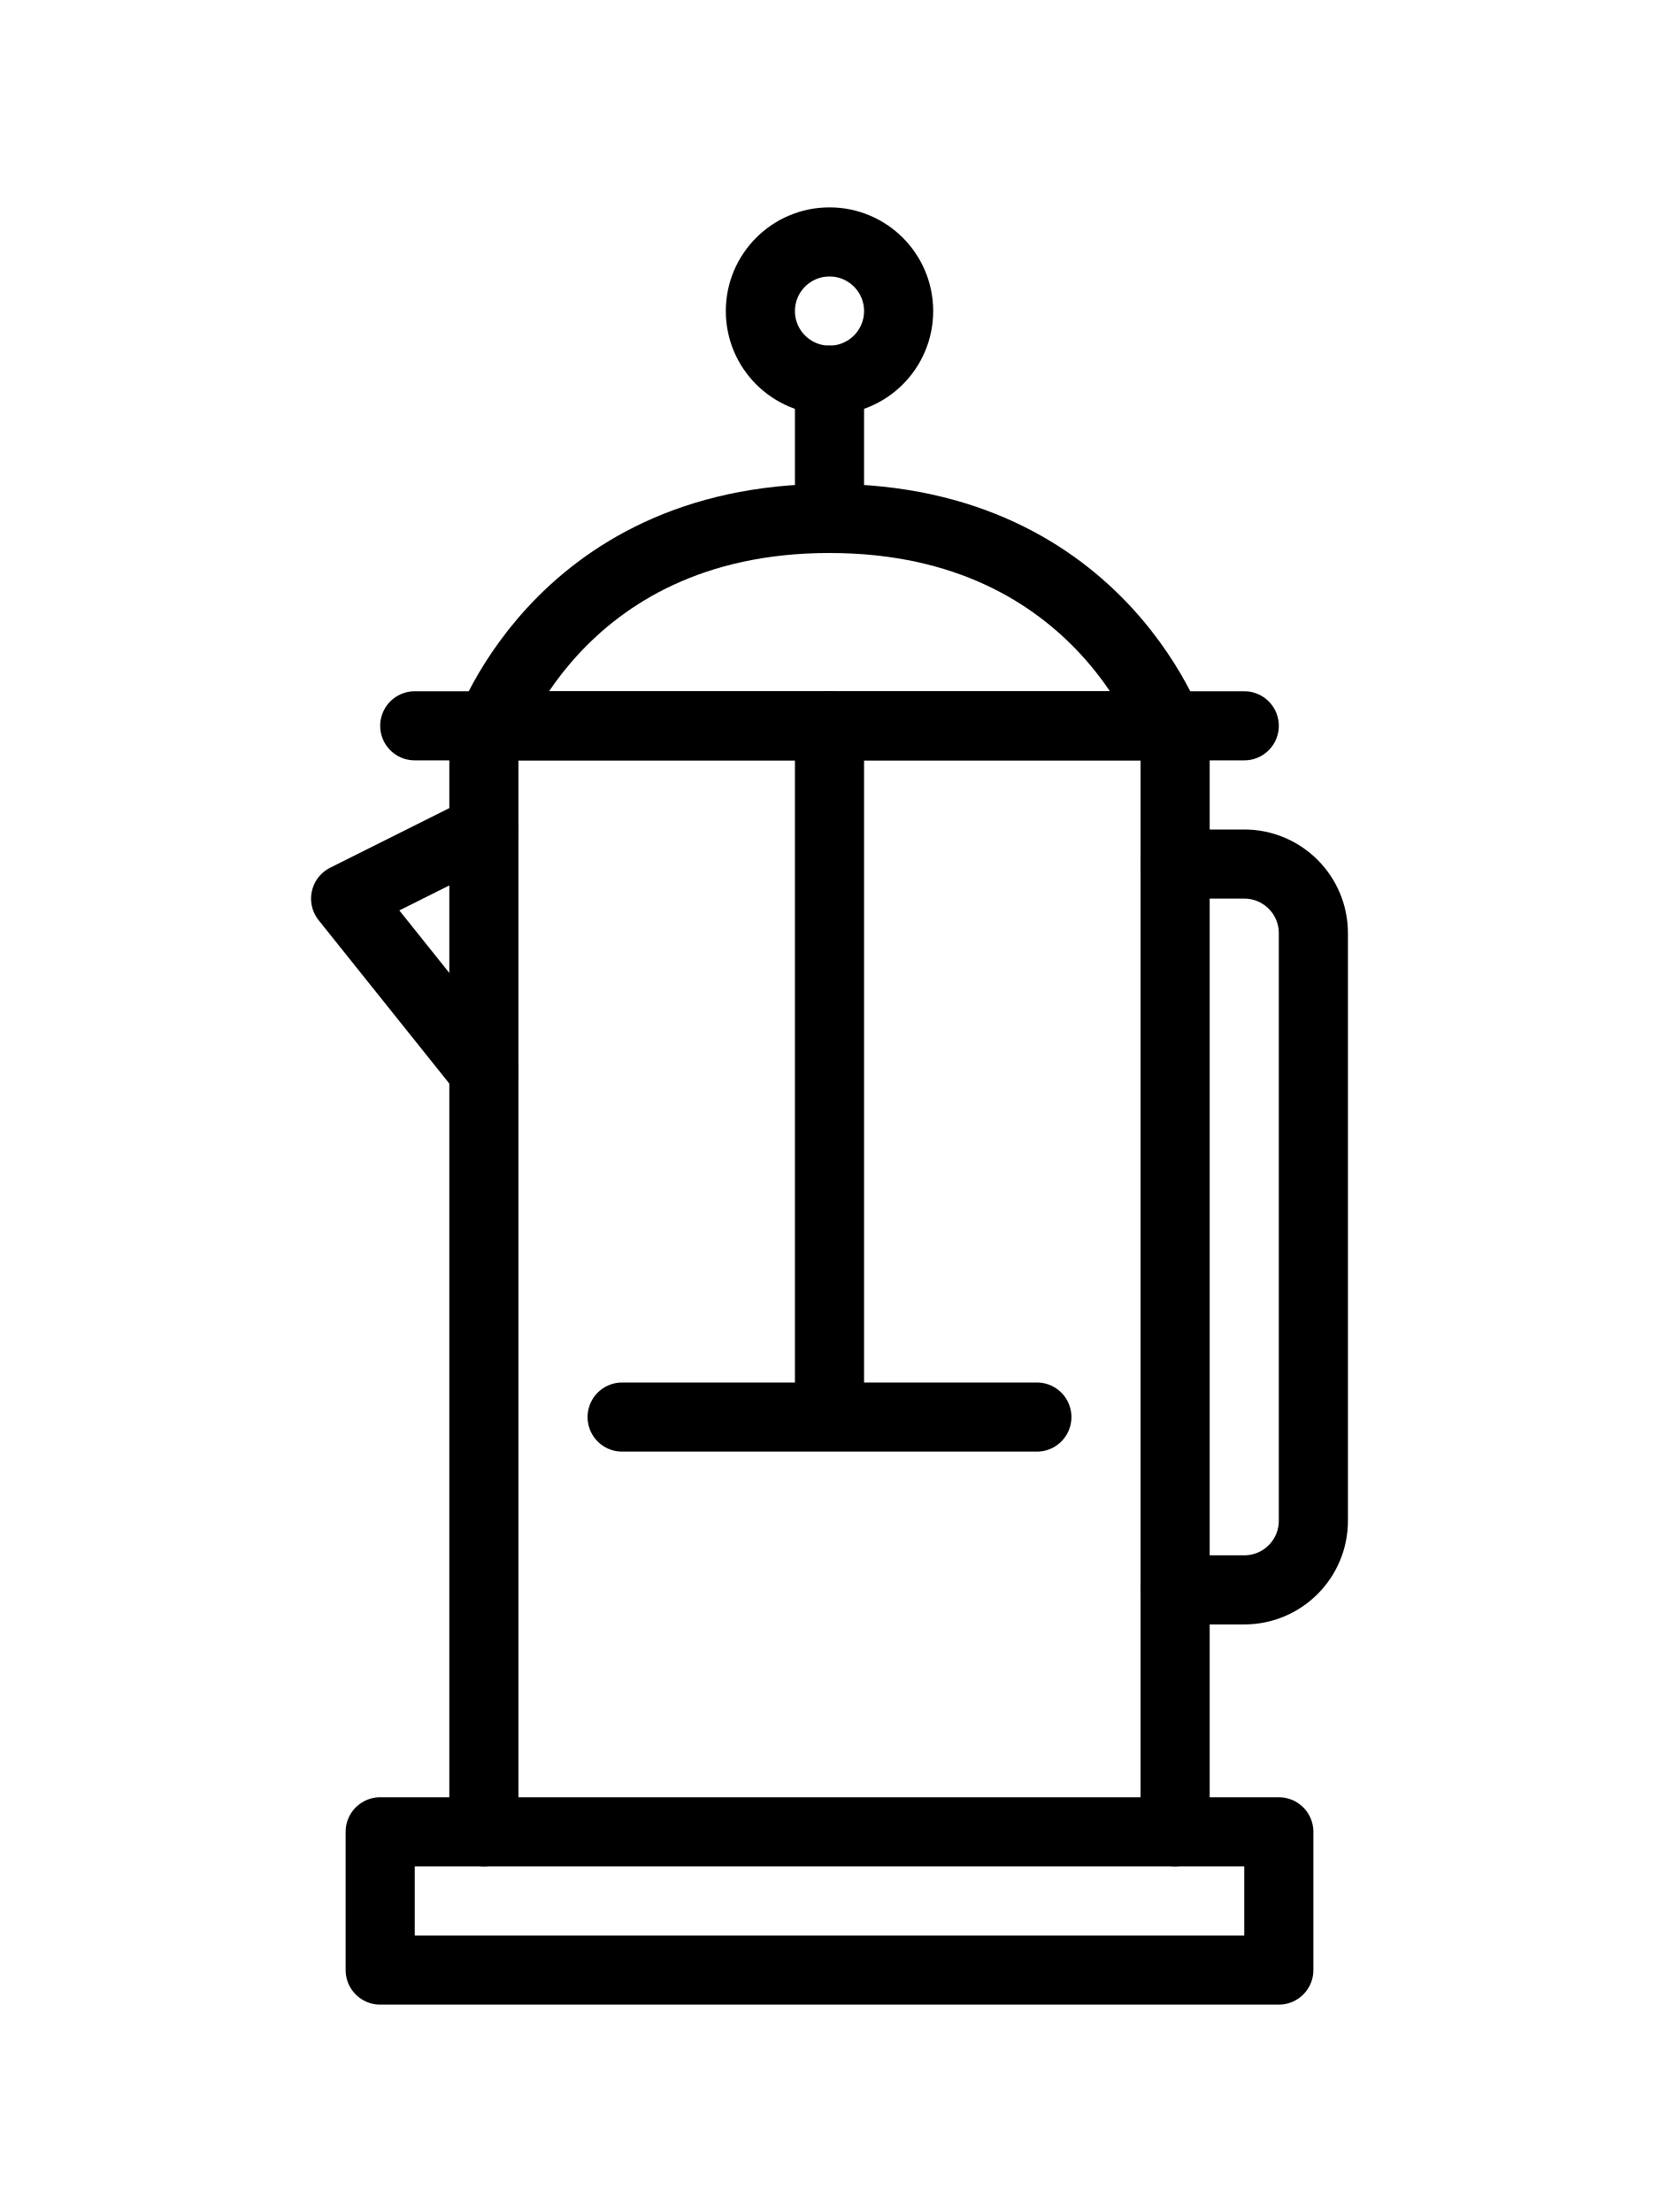
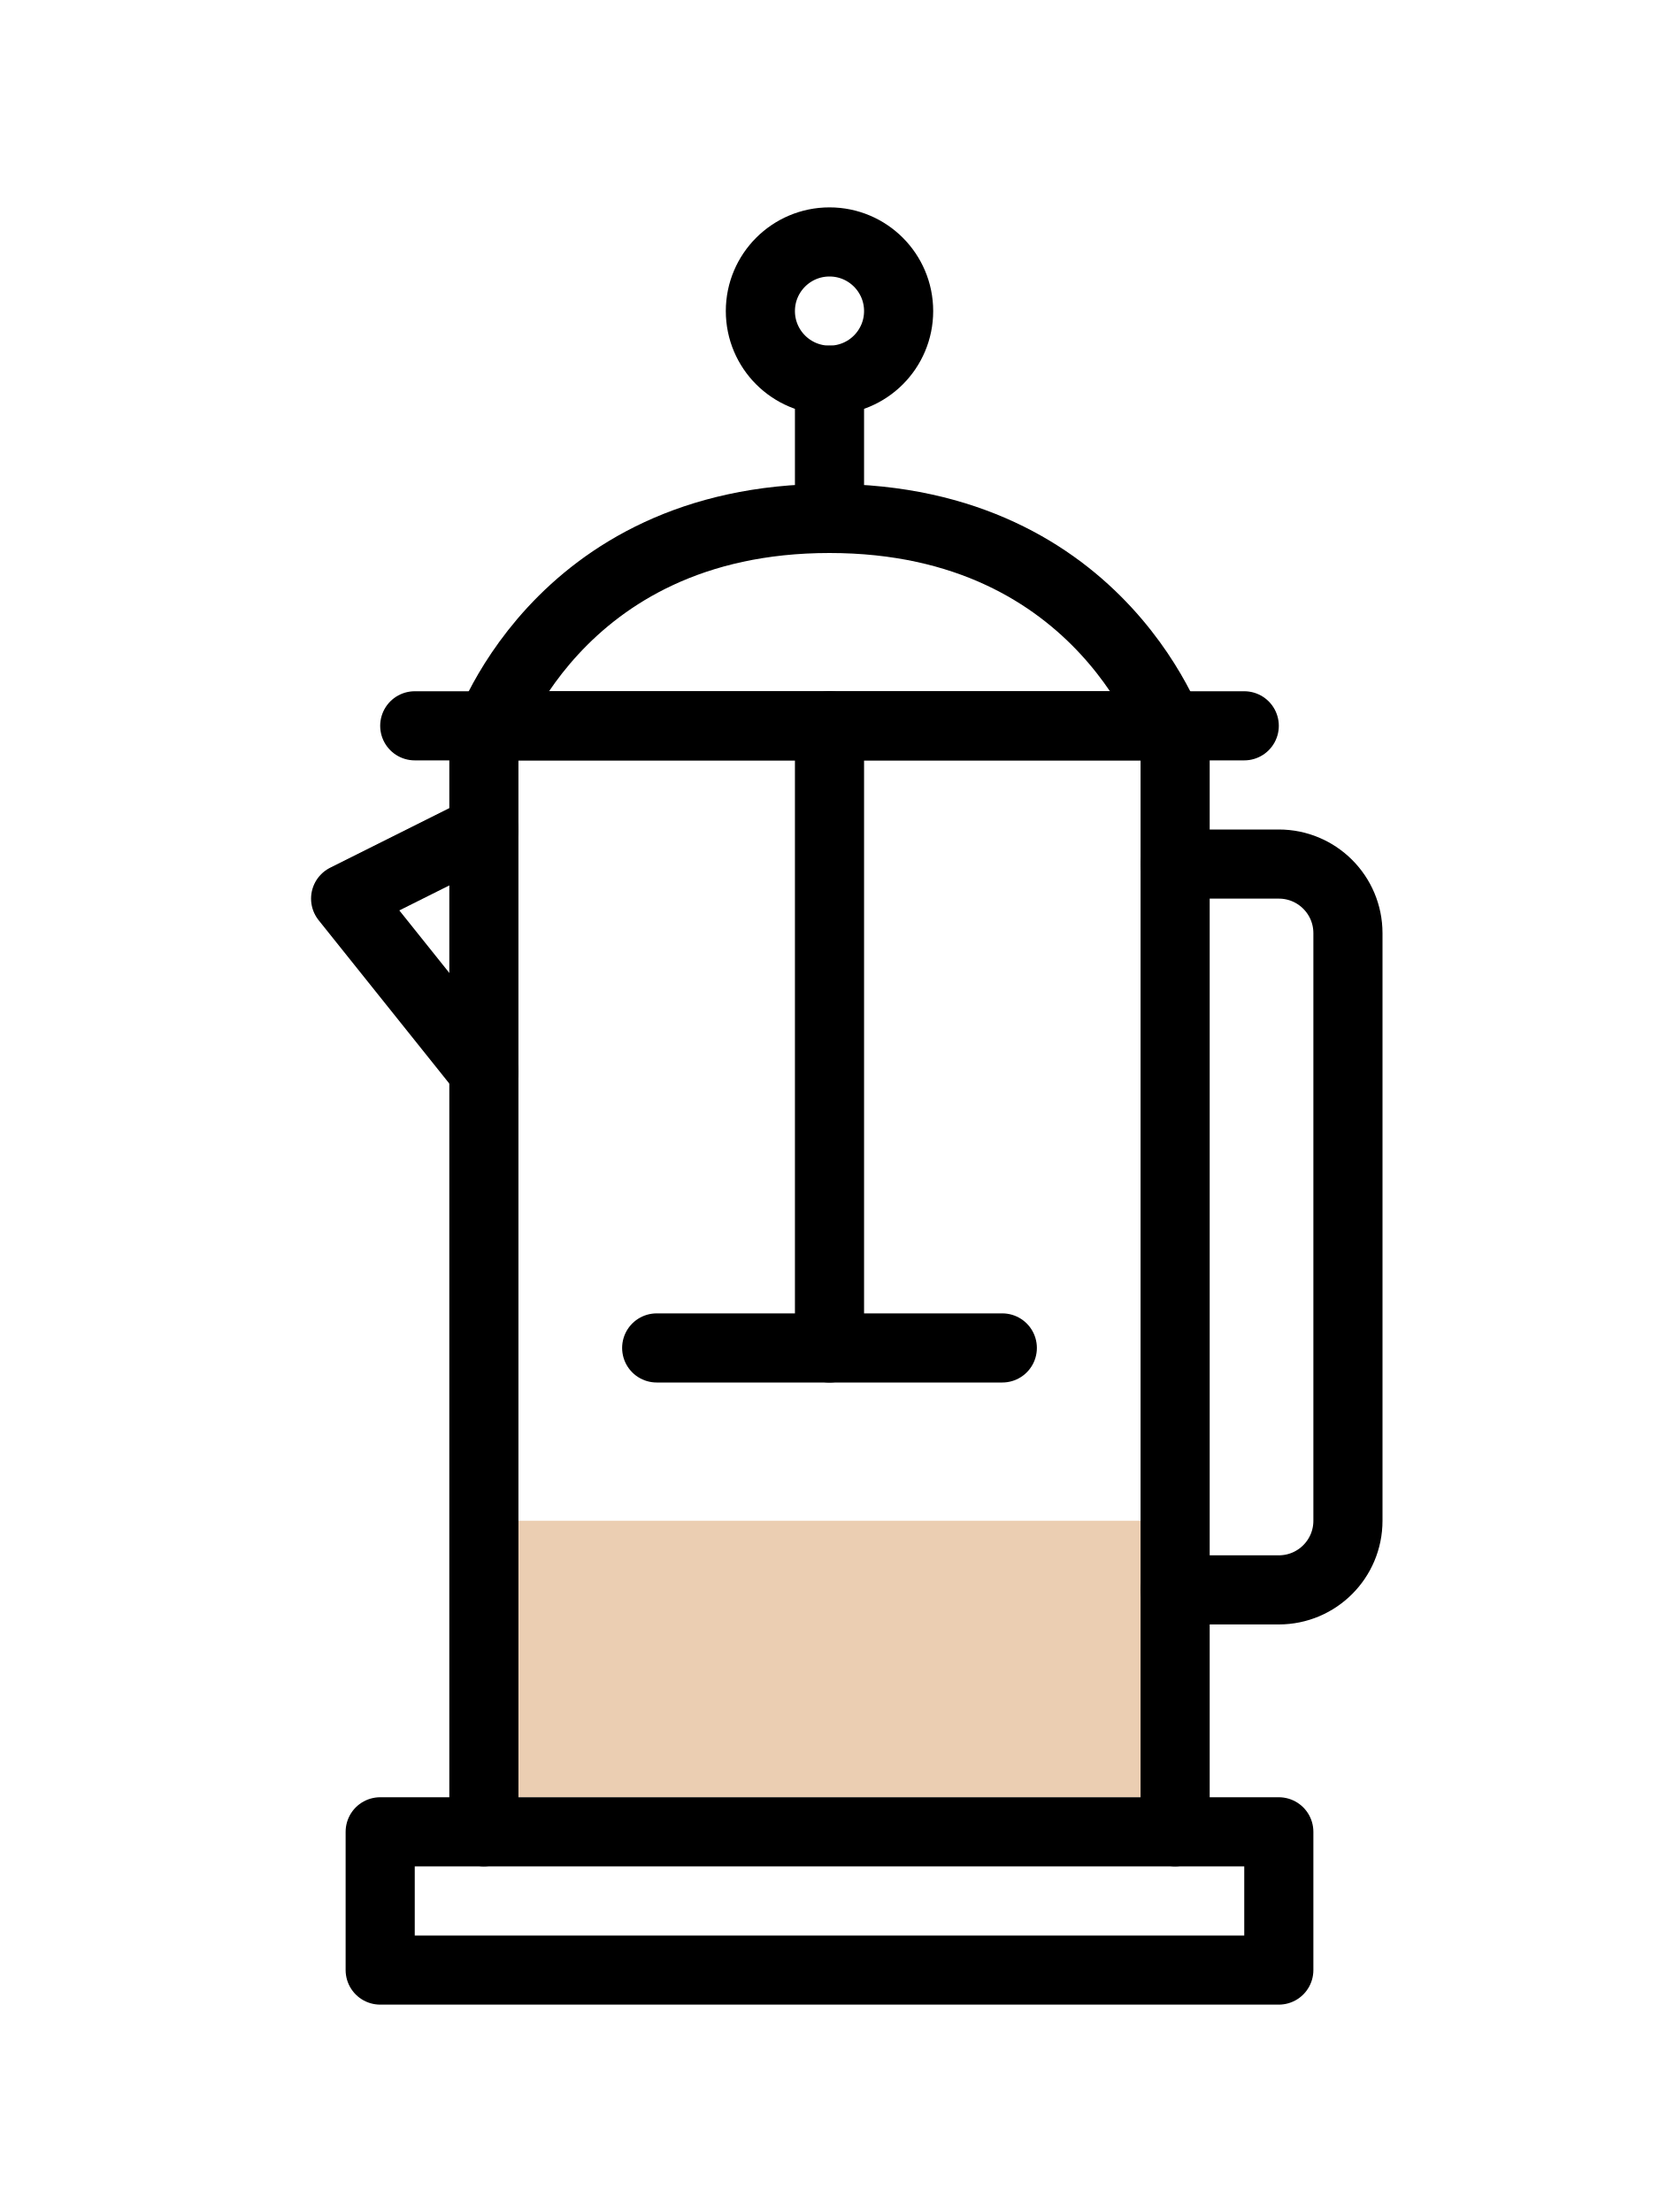
<svg xmlns="http://www.w3.org/2000/svg" width="48" height="64" viewBox="0 0 48 64" fill="none" stroke="currentColor" stroke-width="2" stroke-linecap="round" stroke-linejoin="round">
-   <path d="M34 25H36C37.105 25 38 25.895 38 27V44C38 45.105 37.105 46 36 46H34" />
+   <rect opacity="0.4" fill="#cd853f" stroke="none" x="15" y="44" width="18" height="8" />
+   <path d="M34 25H37C38.105 25 39 25.895 39 27V44C39 45.105 38.105 46 37 46H34" />
  <rect x="11" y="53" width="26" height="4" />
  <path d="M14 53V21H34V53" />
  <path d="M12 21H36" />
  <path d="M14 21.5C14 21.5 16 15 24 15C32 15 34 21.5 34 21.5" />
  <circle cx="24" cy="9" r="2" />
-   <path d="M24 21V40.5" />
-   <path d="M18 41H30" />
+   <path d="M24 21V39" />
+   <path d="M19 39H29" />
  <path d="M24 11V14" />
  <path d="M14 24L10 26L14 31" />
</svg>
